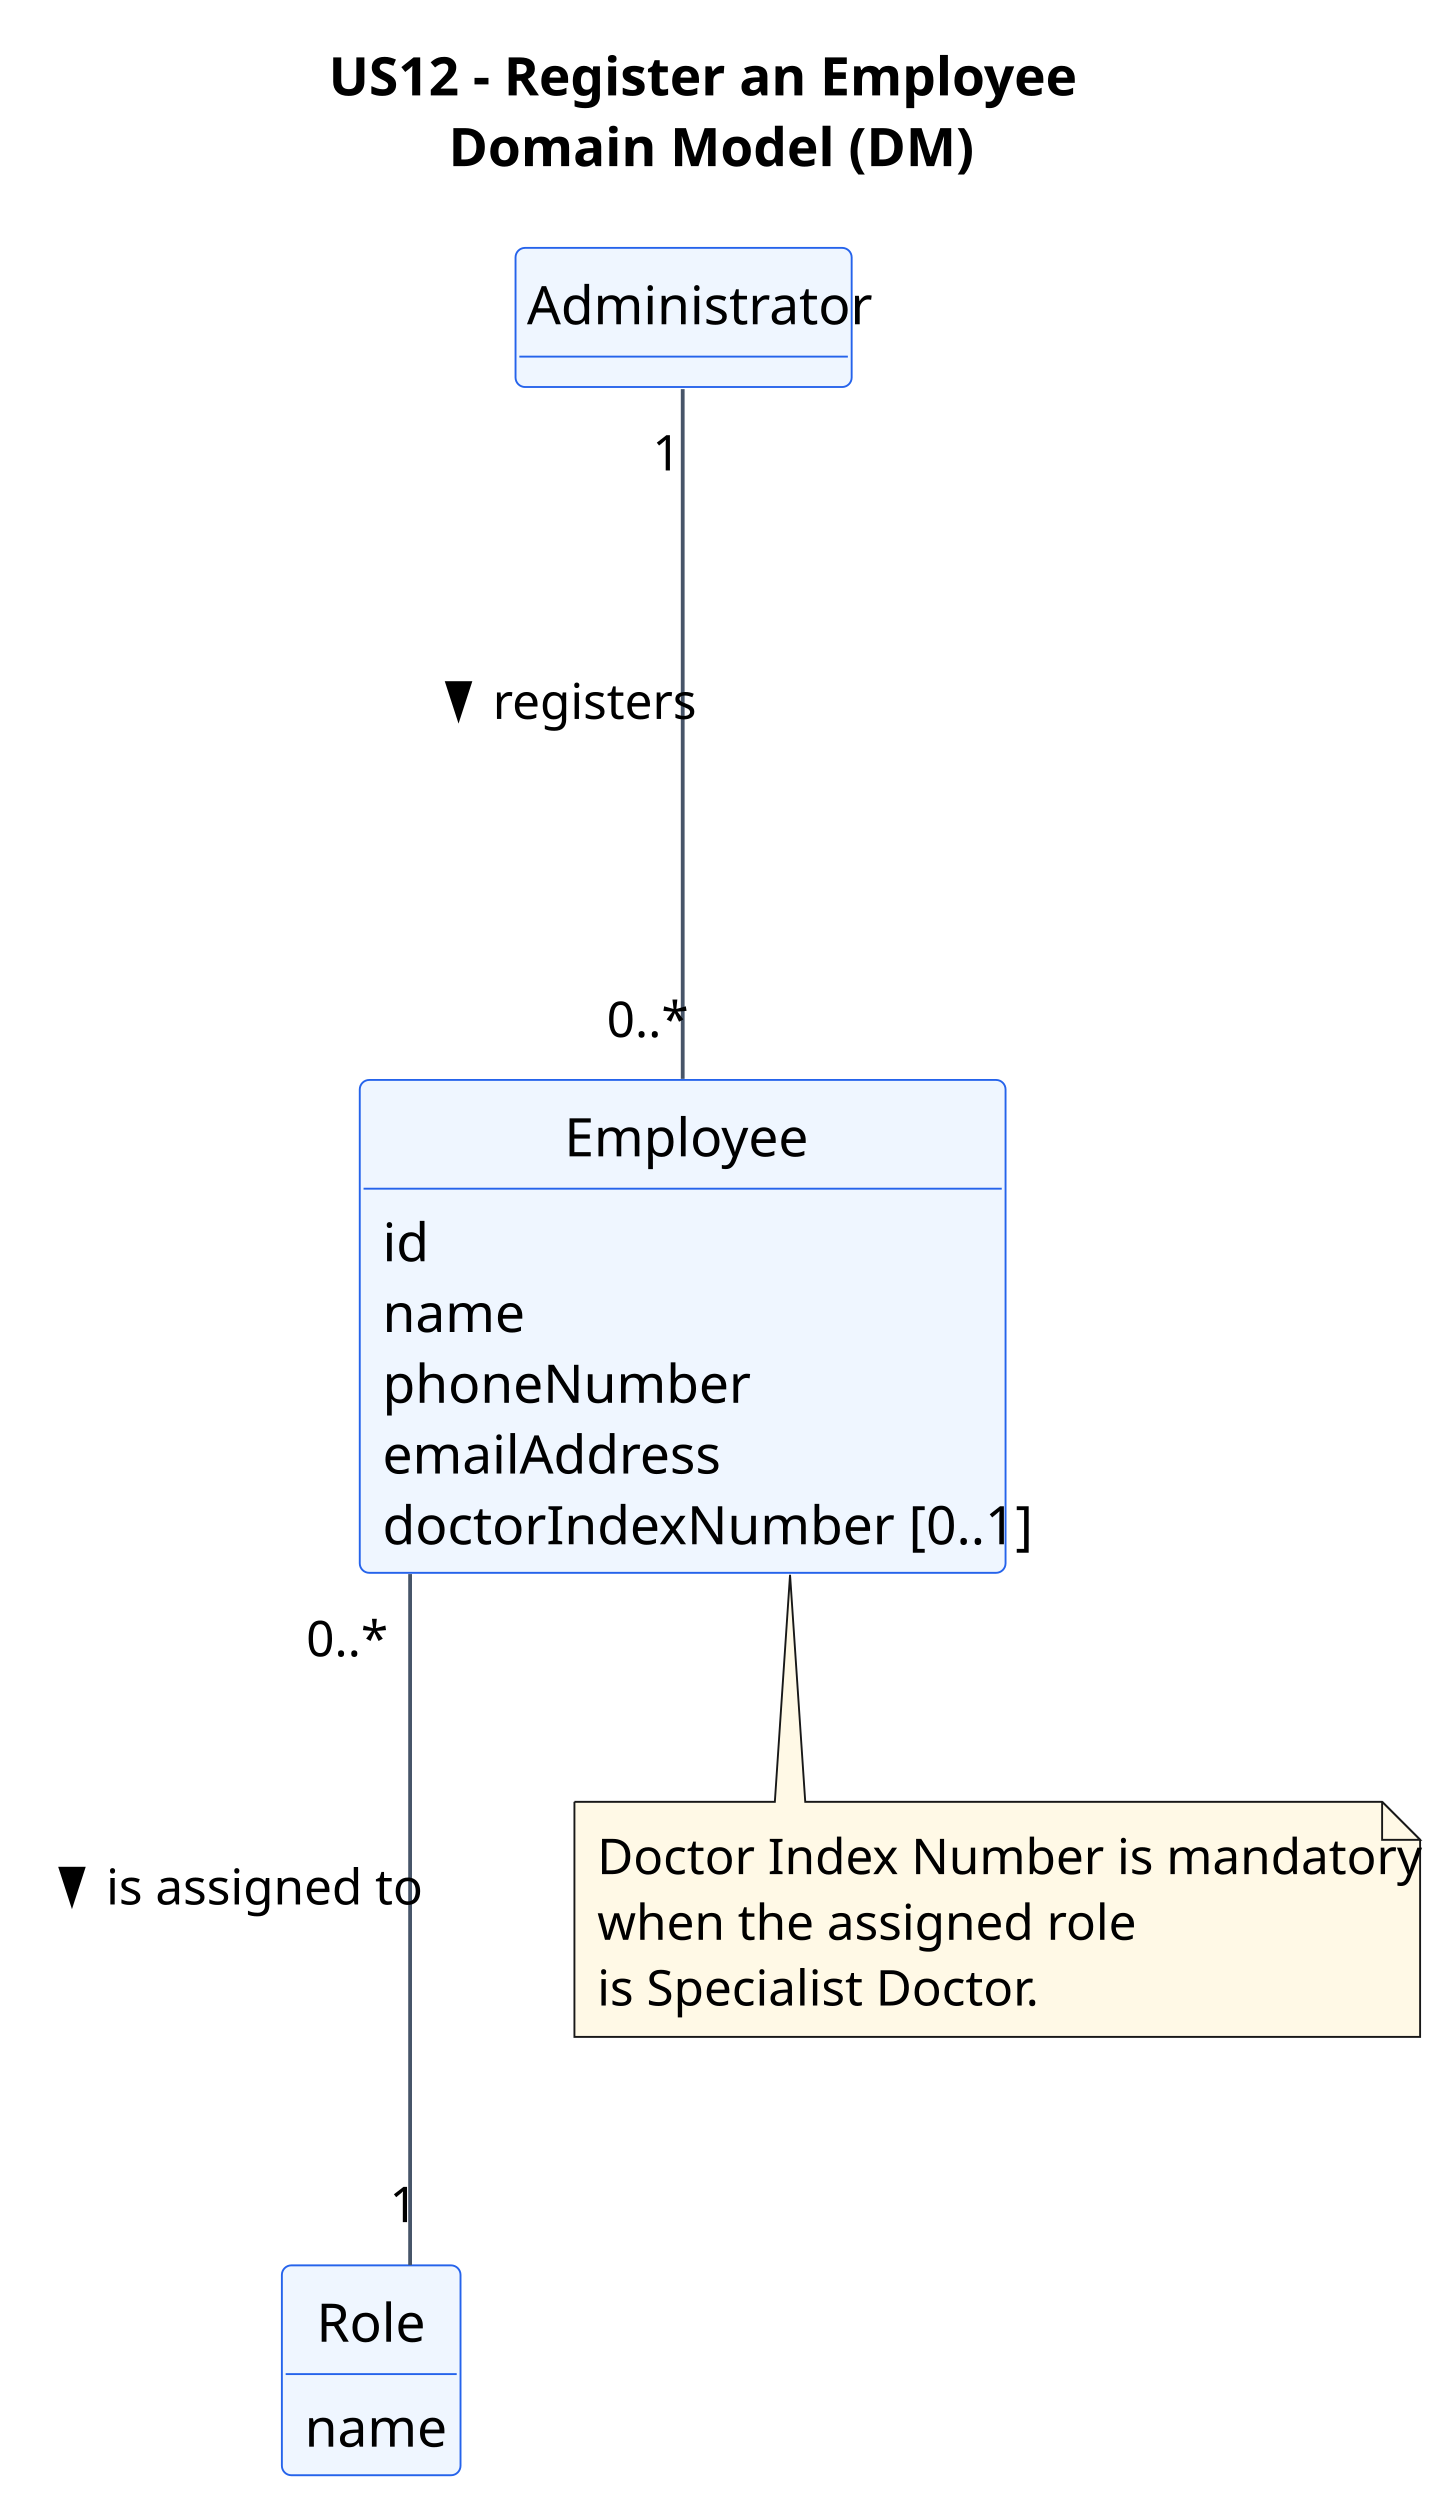
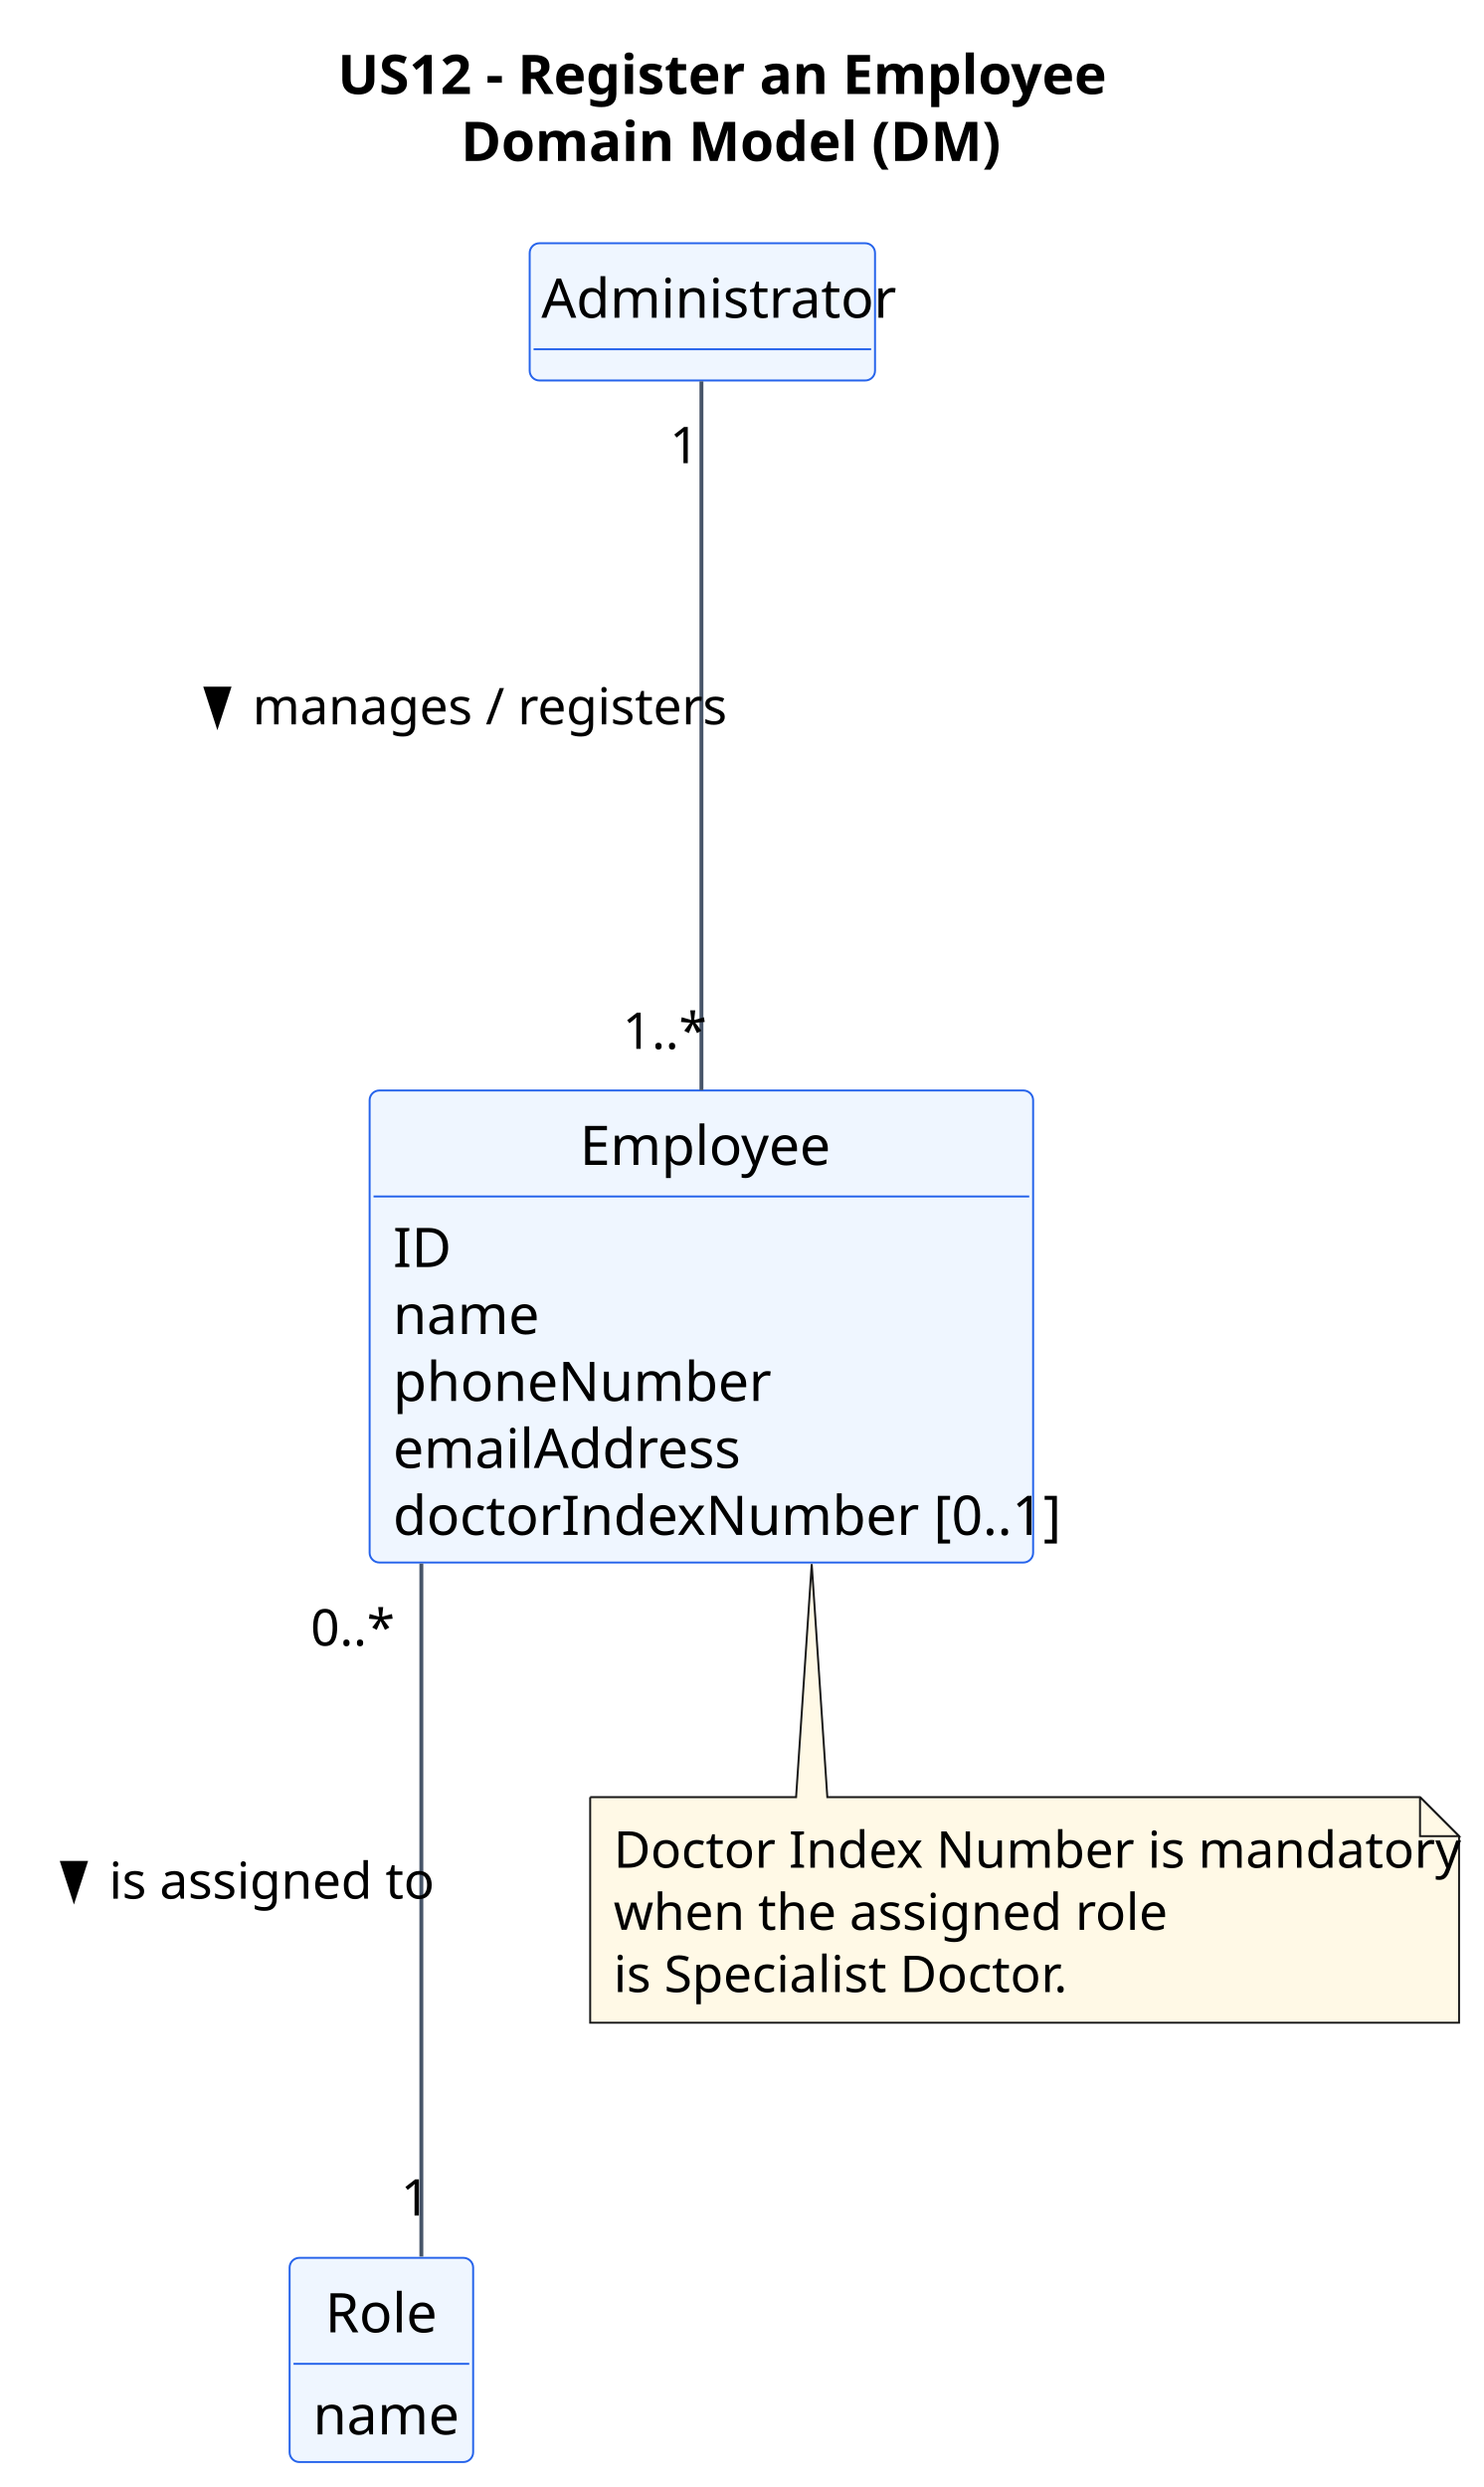
- <svg xmlns="http://www.w3.org/2000/svg" contentStyleType="text/css" data-diagram-type="CLASS" height="658px" preserveAspectRatio="none" style="width:380px;height:658px;background:#FFFFFF;" version="1.1" viewBox="0 0 380 658" width="380px" zoomAndPan="magnify">
+ <svg xmlns="http://www.w3.org/2000/svg" contentStyleType="text/css" height="637px" preserveAspectRatio="none" style="width:380px;height:637px;background:#FFFFFF;" version="1.1" viewBox="0 0 380 637" width="380px" zoomAndPan="magnify">
  <defs />
  <g>
-     <g class="title" data-source-line="1">
-       <text fill="#000000" font-family="sans-serif" font-size="14" font-weight="bold" lengthAdjust="spacing" textLength="193.737" x="86.517" y="25.107">US12 - Register an Employee</text>
-       <text fill="#000000" font-family="sans-serif" font-size="14" font-weight="bold" lengthAdjust="spacing" textLength="130.655" x="118.058" y="43.728">Domain Model (DM)</text>
+     <text fill="#000000" font-family="sans-serif" font-size="14" font-weight="bold" lengthAdjust="spacing" textLength="193.737" x="86.517" y="24.075">US12 - Register an Employee</text>
+     <text fill="#000000" font-family="sans-serif" font-size="14" font-weight="bold" lengthAdjust="spacing" textLength="130.655" x="118.058" y="41.227">Domain Model (DM)</text>
+     <g id="elem_Administrator">
+       <rect codeLine="15" fill="#EFF6FF" height="35.151" id="Administrator" rx="2.5" ry="2.5" style="stroke:#2563EB;stroke-width:0.5;" width="88.469" x="135.689" y="62.303" />
+       <text fill="#000000" font-family="sans-serif" font-size="14" lengthAdjust="spacing" textLength="82.469" x="138.689" y="81.378">Administrator</text>
+       <line style="stroke:#2563EB;stroke-width:0.5;" x1="136.689" x2="223.158" y1="89.454" y2="89.454" />
    </g>
-     <g class="entity" data-qualified-name="Administrator" data-source-line="15" id="ent0002">
-       <rect fill="#EFF6FF" height="36.621" rx="2.5" ry="2.5" style="stroke:#2563EB;stroke-width:0.5;" width="88.469" x="135.689" y="65.242" />
-       <text fill="#000000" font-family="sans-serif" font-size="14" lengthAdjust="spacing" textLength="82.469" x="138.689" y="85.35">Administrator</text>
-       <line style="stroke:#2563EB;stroke-width:0.5;" x1="136.689" x2="223.158" y1="93.863" y2="93.863" />
+     <g id="elem_Employee">
+       <rect codeLine="17" fill="#EFF6FF" height="120.908" id="Employee" rx="2.5" ry="2.5" style="stroke:#2563EB;stroke-width:0.5;" width="169.972" x="94.689" y="279.303" />
+       <text fill="#000000" font-family="sans-serif" font-size="14" lengthAdjust="spacing" textLength="62.255" x="148.547" y="298.378">Employee</text>
+       <line style="stroke:#2563EB;stroke-width:0.5;" x1="95.689" x2="263.661" y1="306.454" y2="306.454" />
+       <text fill="#000000" font-family="sans-serif" font-size="14" lengthAdjust="spacing" textLength="14" x="100.689" y="324.529">ID</text>
+       <text fill="#000000" font-family="sans-serif" font-size="14" lengthAdjust="spacing" textLength="35.02" x="100.689" y="341.681">name</text>
+       <text fill="#000000" font-family="sans-serif" font-size="14" lengthAdjust="spacing" textLength="88.724" x="100.689" y="358.832">phoneNumber</text>
+       <text fill="#000000" font-family="sans-serif" font-size="14" lengthAdjust="spacing" textLength="84.814" x="100.689" y="375.983">emailAddress</text>
+       <text fill="#000000" font-family="sans-serif" font-size="14" lengthAdjust="spacing" textLength="157.972" x="100.689" y="393.135">doctorIndexNumber [0..1]</text>
    </g>
-     <g class="entity" data-qualified-name="Employee" data-source-line="17" id="ent0003">
-       <rect fill="#EFF6FF" height="129.727" rx="2.5" ry="2.5" style="stroke:#2563EB;stroke-width:0.5;" width="169.972" x="94.689" y="284.242" />
-       <text fill="#000000" font-family="sans-serif" font-size="14" lengthAdjust="spacing" textLength="62.255" x="148.547" y="304.35">Employee</text>
-       <line style="stroke:#2563EB;stroke-width:0.5;" x1="95.689" x2="263.661" y1="312.863" y2="312.863" />
-       <text fill="#000000" font-family="sans-serif" font-size="14" lengthAdjust="spacing" textLength="10.896" x="100.689" y="331.971">id</text>
-       <text fill="#000000" font-family="sans-serif" font-size="14" lengthAdjust="spacing" textLength="35.02" x="100.689" y="350.592">name</text>
-       <text fill="#000000" font-family="sans-serif" font-size="14" lengthAdjust="spacing" textLength="88.724" x="100.689" y="369.213">phoneNumber</text>
-       <text fill="#000000" font-family="sans-serif" font-size="14" lengthAdjust="spacing" textLength="84.814" x="100.689" y="387.834">emailAddress</text>
-       <text fill="#000000" font-family="sans-serif" font-size="14" lengthAdjust="spacing" textLength="157.972" x="100.689" y="406.455">doctorIndexNumber [0..1]</text>
+     <g id="elem_Role">
+       <rect codeLine="25" fill="#EFF6FF" height="52.303" id="Role" rx="2.5" ry="2.5" style="stroke:#2563EB;stroke-width:0.5;" width="47.02" x="74.189" y="578.303" />
+       <text fill="#000000" font-family="sans-serif" font-size="14" lengthAdjust="spacing" textLength="28.793" x="83.303" y="597.378">Role</text>
+       <line style="stroke:#2563EB;stroke-width:0.5;" x1="75.189" x2="120.209" y1="605.454" y2="605.454" />
+       <text fill="#000000" font-family="sans-serif" font-size="14" lengthAdjust="spacing" textLength="35.02" x="80.189" y="623.529">name</text>
    </g>
-     <g class="entity" data-qualified-name="Role" data-source-line="25" id="ent0004">
-       <rect fill="#EFF6FF" height="55.242" rx="2.5" ry="2.5" style="stroke:#2563EB;stroke-width:0.5;" width="47.02" x="74.189" y="596.242" />
-       <text fill="#000000" font-family="sans-serif" font-size="14" lengthAdjust="spacing" textLength="28.793" x="83.303" y="616.35">Role</text>
-       <line style="stroke:#2563EB;stroke-width:0.5;" x1="75.189" x2="120.209" y1="624.863" y2="624.863" />
-       <text fill="#000000" font-family="sans-serif" font-size="14" lengthAdjust="spacing" textLength="35.02" x="80.189" y="643.971">name</text>
+     <g id="elem_GMN7">
+       <path d="M151.189,460.303 L151.189,518.082 A0,0 0 0 0 151.189,518.082 L373.771,518.082 A0,0 0 0 0 373.771,518.082 L373.771,470.303 L363.771,460.303 L211.939,460.303 L207.939,400.613 L203.939,460.303 L151.189,460.303 A0,0 0 0 0 151.189,460.303 " fill="#FFF9E6" style="stroke:#181818;stroke-width:0.5;" />
+       <path d="M363.771,460.303 L363.771,470.303 L373.771,470.303 L363.771,460.303 " fill="#FFF9E6" style="stroke:#181818;stroke-width:0.5;" />
+       <text fill="#000000" font-family="sans-serif" font-size="13" lengthAdjust="spacing" textLength="201.583" x="157.189" y="478.373">Doctor Index Number is mandatory</text>
+       <text fill="#000000" font-family="sans-serif" font-size="13" lengthAdjust="spacing" textLength="133.701" x="157.189" y="494.299">when the assigned role</text>
+       <text fill="#000000" font-family="sans-serif" font-size="13" lengthAdjust="spacing" textLength="114.15" x="157.189" y="510.225">is Specialist Doctor.</text>
    </g>
-     <g class="entity" data-qualified-name="GMN7" data-source-line="33" id="ent0008">
-       <path d="M151.189,474.242 L151.189,536.115 A0,0 0 0 0 151.189,536.115 L373.771,536.115 A0,0 0 0 0 373.771,536.115 L373.771,484.242 L363.771,474.242 L211.939,474.242 L207.939,414.492 L203.939,474.242 L151.189,474.242 A0,0 0 0 0 151.189,474.242" fill="#FFF9E6" style="stroke:#181818;stroke-width:0.5;" />
-       <path d="M363.771,474.242 L363.771,484.242 L373.771,484.242 L363.771,474.242" fill="#FFF9E6" style="stroke:#181818;stroke-width:0.5;" />
-       <text fill="#000000" font-family="sans-serif" font-size="13" lengthAdjust="spacing" textLength="201.583" x="157.189" y="493.271">Doctor Index Number is mandatory</text>
-       <text fill="#000000" font-family="sans-serif" font-size="13" lengthAdjust="spacing" textLength="133.701" x="157.189" y="510.562">when the assigned role</text>
-       <text fill="#000000" font-family="sans-serif" font-size="13" lengthAdjust="spacing" textLength="114.15" x="157.189" y="527.852">is Specialist Doctor.</text>
+     <g id="link_Administrator_Employee">
+       <path codeLine="29" d="M179.689,97.673 C179.689,134.503 179.689,220.323 179.689,279.233 " fill="none" id="Administrator-Employee" style="stroke:#475569;stroke-width:1;" />
+       <polygon fill="#000000" points="55.689,185.416,58.628,176.371,52.75,176.371,55.689,185.416" style="stroke:#000000;stroke-width:1;" />
+       <text fill="#000000" font-family="sans-serif" font-size="13" lengthAdjust="spacing" textLength="114.163" x="64.689" y="185.523">manages / registers</text>
+       <text fill="#000000" font-family="sans-serif" font-size="13" lengthAdjust="spacing" textLength="7.23" x="171.581" y="118.631">1</text>
+       <text fill="#000000" font-family="sans-serif" font-size="13" lengthAdjust="spacing" textLength="19.513" x="159.506" y="268.646">1..*</text>
    </g>
-     <g class="link" data-entity-1="ent0002" data-entity-2="ent0003" data-link-type="association" data-source-line="29" id="lnk5">
-       <path codeLine="29" d="M179.689,102.412 C179.689,139.532 179.689,224.182 179.689,283.962" fill="none" id="Administrator-Employee" style="stroke:#475569;stroke-width:1;" />
-       <polygon fill="#000000" points="120.689,188.838,123.628,179.793,117.75,179.793,120.689,188.838" style="stroke:#000000;stroke-width:1;" />
-       <text fill="#000000" font-family="sans-serif" font-size="13" lengthAdjust="spacing" textLength="49.848" x="129.689" y="189.22">registers</text>
-       <text fill="#000000" font-family="sans-serif" font-size="13" lengthAdjust="spacing" textLength="7.23" x="171.716" y="123.832">1</text>
-       <text fill="#000000" font-family="sans-serif" font-size="13" lengthAdjust="spacing" textLength="19.513" x="159.679" y="272.952">0..*</text>
-     </g>
-     <g class="link" data-entity-1="ent0003" data-entity-2="ent0004" data-link-type="association" data-source-line="30" id="lnk6">
-       <path codeLine="30" d="M107.939,414.292 C107.939,472.162 107.939,553.972 107.939,596.172" fill="none" id="Employee-Role" style="stroke:#475569;stroke-width:1;" />
-       <polygon fill="#000000" points="18.939,500.878,21.878,491.833,16,491.833,18.939,500.878" style="stroke:#000000;stroke-width:1;" />
-       <text fill="#000000" font-family="sans-serif" font-size="13" lengthAdjust="spacing" textLength="79.492" x="27.939" y="501.26">is assigned to</text>
-       <text fill="#000000" font-family="sans-serif" font-size="13" lengthAdjust="spacing" textLength="19.513" x="80.588" y="435.935">0..*</text>
-       <text fill="#000000" font-family="sans-serif" font-size="13" lengthAdjust="spacing" textLength="7.23" x="102.524" y="584.865">1</text>
+     <g id="link_Employee_Role">
+       <path codeLine="30" d="M107.939,400.483 C107.939,456.463 107.939,536.913 107.939,577.993 " fill="none" id="Employee-Role" style="stroke:#475569;stroke-width:1;" />
+       <polygon fill="#000000" points="18.939,486.196,21.878,477.151,16,477.151,18.939,486.196" style="stroke:#000000;stroke-width:1;" />
+       <text fill="#000000" font-family="sans-serif" font-size="13" lengthAdjust="spacing" textLength="79.492" x="27.939" y="486.303">is assigned to</text>
+       <text fill="#000000" font-family="sans-serif" font-size="13" lengthAdjust="spacing" textLength="19.513" x="79.576" y="421.495">0..*</text>
+       <text fill="#000000" font-family="sans-serif" font-size="13" lengthAdjust="spacing" textLength="7.23" x="102.695" y="567.479">1</text>
    </g>
  </g>
</svg>
